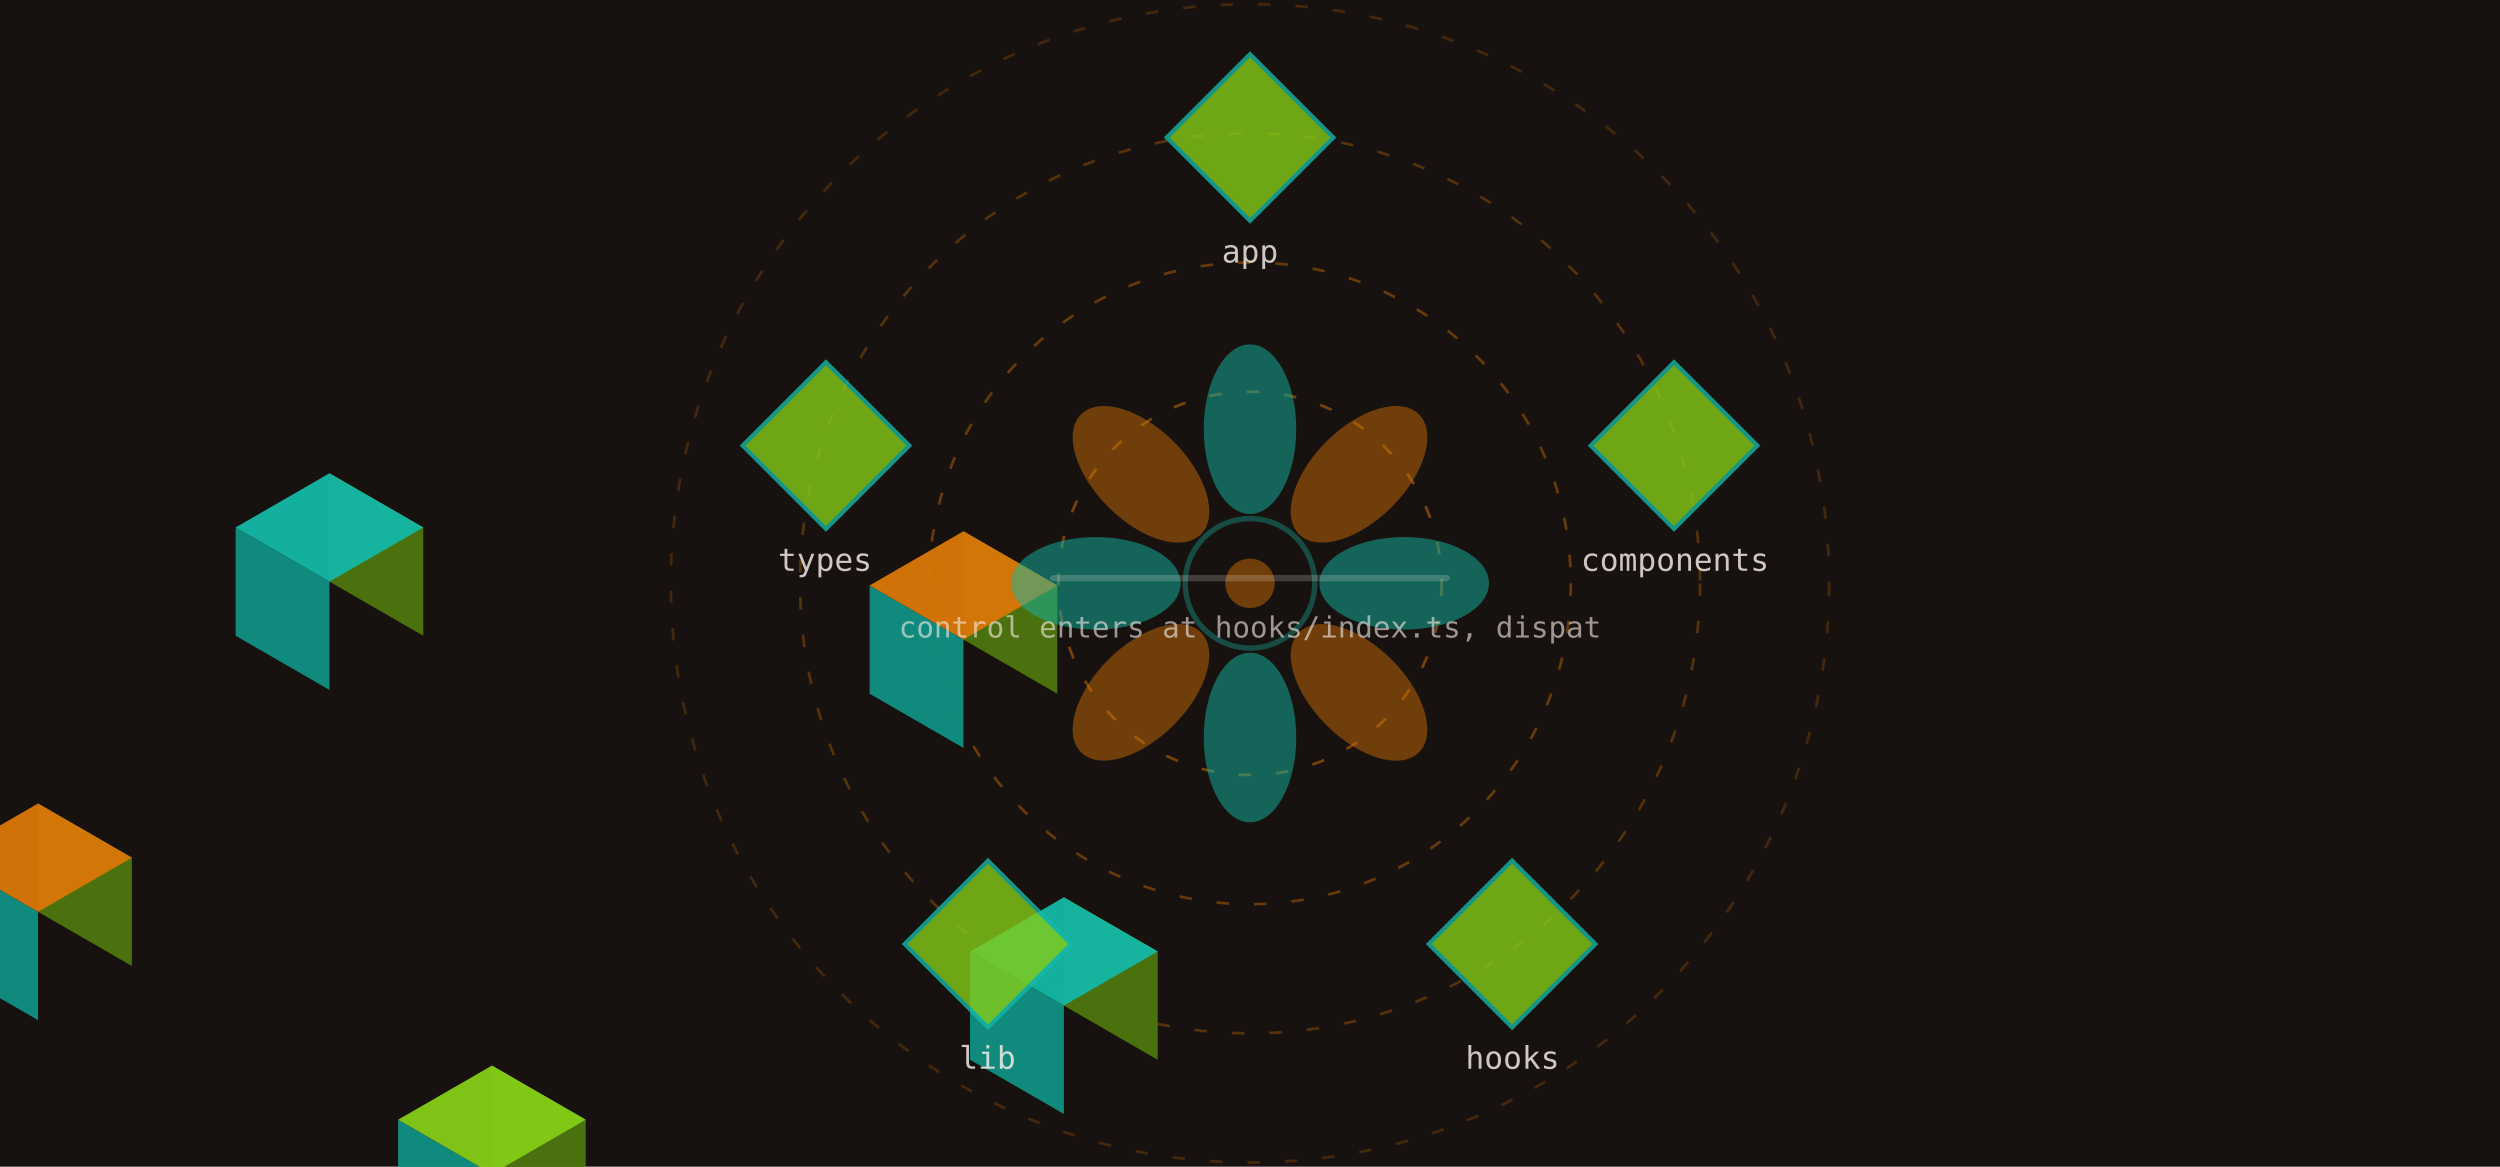
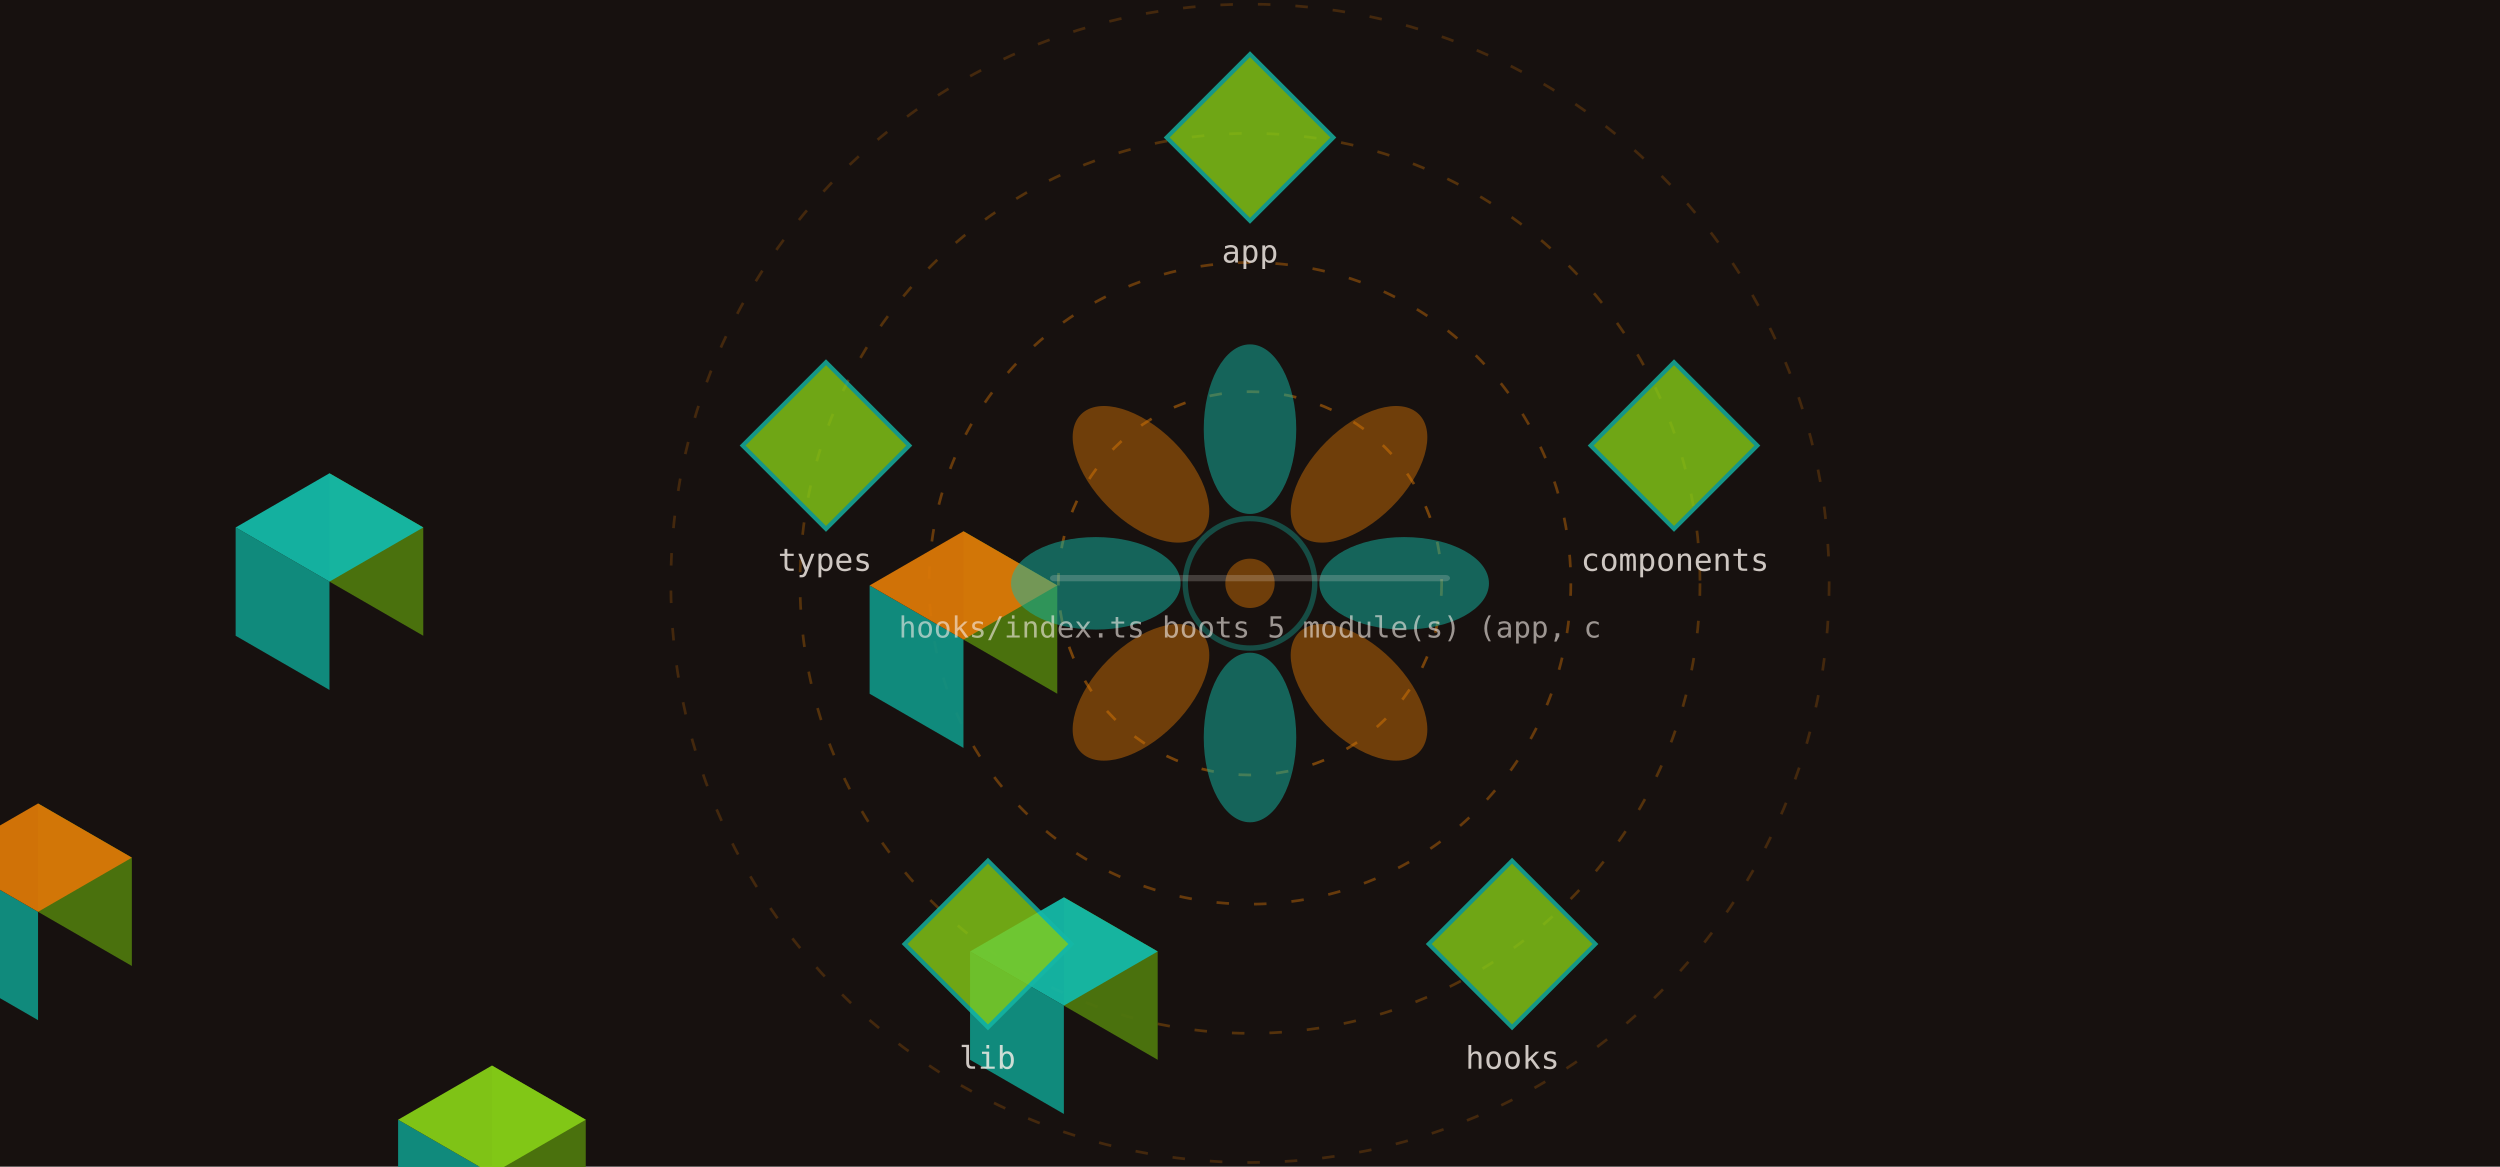
<svg xmlns="http://www.w3.org/2000/svg" viewBox="0 0 1200 560" width="1200" height="560" role="img" aria-label="TherapyUX workflow">
  <rect width="1200" height="560" fill="#17110f" />
  <defs>
    <linearGradient id="gk" x1="0" y1="0" x2="1" y2="1">
      <stop offset="0%" stop-color="#d97706" />
      <stop offset="100%" stop-color="#14b8a6" />
    </linearGradient>
  </defs>
  <circle cx="600.00" cy="280.00" r="92.00" fill="none" stroke="rgba(217,119,6,0.500)" stroke-width="1.30" opacity="1.00" stroke-dasharray="6 12" />
  <g>
    <circle cx="600.00" cy="280.00" r="92.00" fill="none" stroke="#84cc16" stroke-width="2.60" opacity="0.00" />
    <animate attributeName="opacity" values="0;0.85;0" dur="14.5s" begin="0.0s" repeatCount="indefinite" />
  </g>
  <circle cx="600.00" cy="280.00" r="154.00" fill="none" stroke="rgba(217,119,6,0.410)" stroke-width="1.30" opacity="1.00" stroke-dasharray="6 12" />
  <g>
    <circle cx="600.00" cy="280.00" r="154.00" fill="none" stroke="#84cc16" stroke-width="2.60" opacity="0.00" />
    <animate attributeName="opacity" values="0;0.85;0" dur="14.5s" begin="0.6s" repeatCount="indefinite" />
  </g>
  <circle cx="600.00" cy="280.00" r="216.00" fill="none" stroke="rgba(217,119,6,0.320)" stroke-width="1.30" opacity="1.00" stroke-dasharray="6 12" />
  <g>
    <circle cx="600.00" cy="280.00" r="216.00" fill="none" stroke="#84cc16" stroke-width="2.60" opacity="0.00" />
    <animate attributeName="opacity" values="0;0.85;0" dur="14.5s" begin="1.2s" repeatCount="indefinite" />
  </g>
  <circle cx="600.00" cy="280.00" r="278.00" fill="none" stroke="rgba(217,119,6,0.230)" stroke-width="1.30" opacity="1.00" stroke-dasharray="6 12" />
  <g>
    <circle cx="600.00" cy="280.00" r="278.00" fill="none" stroke="#84cc16" stroke-width="2.60" opacity="0.00" />
    <animate attributeName="opacity" values="0;0.85;0" dur="14.5s" begin="1.8s" repeatCount="indefinite" />
  </g>
  <polygon points="462.46,307.00 507.49,333.00 507.49,281.00 462.46,255.00" fill="#4d760d" opacity="0.95" />
  <polygon points="417.42,333.00 462.46,359.00 462.46,307.00 417.42,281.00" fill="#109081" opacity="0.95" />
  <polygon points="462.46,255.00 507.49,281.00 462.46,307.00 417.42,281.00" fill="#d97706" opacity="0.95" />
  <text x="600" y="126" font-family="ui-monospace,Menlo,monospace" font-size="15" fill="rgba(246,239,233,0.820)" text-anchor="middle">app</text>
  <g>
    <polygon points="600.00,26.00 640.00,66.00 600.00,106.00 560.00,66.00" fill="#84cc16" opacity="0.80" stroke="#14b8a6" stroke-width="2" />
    <animate attributeName="opacity" values="0.25;1.0;0.25" dur="14.5s" begin="0.0s" repeatCount="indefinite" />
  </g>
  <polygon points="510.66,482.70 555.69,508.70 555.69,456.70 510.66,430.70" fill="#4d760d" opacity="0.95" />
  <polygon points="465.62,508.70 510.66,534.70 510.66,482.70 465.62,456.70" fill="#109081" opacity="0.95" />
  <polygon points="510.66,430.70 555.69,456.70 510.66,482.70 465.62,456.70" fill="#14b8a6" opacity="0.95" />
  <text x="804" y="274" font-family="ui-monospace,Menlo,monospace" font-size="15" fill="rgba(246,239,233,0.820)" text-anchor="middle">components</text>
  <g>
    <polygon points="803.53,173.87 843.53,213.87 803.53,253.87 763.53,213.87" fill="#84cc16" opacity="0.80" stroke="#14b8a6" stroke-width="2" />
    <animate attributeName="opacity" values="0.25;1.0;0.25" dur="14.5s" begin="2.9s" repeatCount="indefinite" />
  </g>
  <polygon points="236.13,563.46 281.16,589.46 281.16,537.46 236.13,511.46" fill="#4d760d" opacity="0.95" />
  <polygon points="191.09,589.46 236.13,615.46 236.13,563.46 191.09,537.46" fill="#109081" opacity="0.95" />
  <polygon points="236.13,511.46 281.16,537.46 236.13,563.46 191.09,537.46" fill="#84cc16" opacity="0.95" />
  <text x="726" y="513" font-family="ui-monospace,Menlo,monospace" font-size="15" fill="rgba(246,239,233,0.820)" text-anchor="middle">hooks</text>
  <g>
    <polygon points="725.79,413.13 765.79,453.13 725.79,493.13 685.79,453.13" fill="#84cc16" opacity="0.80" stroke="#14b8a6" stroke-width="2" />
    <animate attributeName="opacity" values="0.25;1.0;0.25" dur="14.5s" begin="5.8s" repeatCount="indefinite" />
  </g>
  <polygon points="18.26,437.67 63.29,463.67 63.29,411.67 18.26,385.67" fill="#4d760d" opacity="0.95" />
  <polygon points="-26.77,463.67 18.26,489.67 18.26,437.67 -26.77,411.67" fill="#109081" opacity="0.95" />
  <polygon points="18.26,385.67 63.29,411.67 18.26,437.67 -26.77,411.67" fill="#d97706" opacity="0.95" />
  <text x="474" y="513" font-family="ui-monospace,Menlo,monospace" font-size="15" fill="rgba(246,239,233,0.820)" text-anchor="middle">lib</text>
  <g>
    <polygon points="474.21,413.13 514.21,453.13 474.21,493.13 434.21,453.13" fill="#84cc16" opacity="0.80" stroke="#14b8a6" stroke-width="2" />
    <animate attributeName="opacity" values="0.25;1.0;0.25" dur="14.5s" begin="8.7s" repeatCount="indefinite" />
  </g>
  <polygon points="158.14,279.17 203.17,305.17 203.17,253.17 158.14,227.17" fill="#4d760d" opacity="0.95" />
  <polygon points="113.11,305.17 158.14,331.17 158.14,279.17 113.11,253.17" fill="#109081" opacity="0.95" />
  <polygon points="158.14,227.17 203.17,253.17 158.14,279.17 113.11,253.17" fill="#14b8a6" opacity="0.95" />
  <text x="396" y="274" font-family="ui-monospace,Menlo,monospace" font-size="15" fill="rgba(246,239,233,0.820)" text-anchor="middle">types</text>
  <g>
    <polygon points="396.47,173.87 436.47,213.87 396.47,253.87 356.47,213.87" fill="#84cc16" opacity="0.80" stroke="#14b8a6" stroke-width="2" />
    <animate attributeName="opacity" values="0.25;1.0;0.25" dur="14.5s" begin="11.6s" repeatCount="indefinite" />
  </g>
  <ellipse cx="600.00" cy="206.00" rx="22.20" ry="40.70" fill="rgba(20,184,166,0.500)" opacity="1.00" transform="rotate(0.0 600.00 206.00)" />
  <ellipse cx="652.33" cy="227.67" rx="22.20" ry="40.70" fill="rgba(217,119,6,0.450)" opacity="1.00" transform="rotate(45.0 652.33 227.67)" />
  <ellipse cx="674.00" cy="280.00" rx="22.20" ry="40.70" fill="rgba(20,184,166,0.500)" opacity="1.00" transform="rotate(90.0 674.00 280.00)" />
  <ellipse cx="652.33" cy="332.33" rx="22.20" ry="40.70" fill="rgba(217,119,6,0.450)" opacity="1.00" transform="rotate(135.0 652.33 332.33)" />
  <ellipse cx="600.00" cy="354.00" rx="22.20" ry="40.70" fill="rgba(20,184,166,0.500)" opacity="1.00" transform="rotate(180.0 600.00 354.00)" />
  <ellipse cx="547.67" cy="332.33" rx="22.20" ry="40.70" fill="rgba(217,119,6,0.450)" opacity="1.00" transform="rotate(225.0 547.67 332.33)" />
  <ellipse cx="526.00" cy="280.00" rx="22.20" ry="40.70" fill="rgba(20,184,166,0.500)" opacity="1.00" transform="rotate(270.0 526.00 280.00)" />
  <ellipse cx="547.67" cy="227.67" rx="22.20" ry="40.70" fill="rgba(217,119,6,0.450)" opacity="1.00" transform="rotate(315.0 547.67 227.67)" />
  <circle cx="600.00" cy="280.00" r="31.08" fill="none" stroke="rgba(20,184,166,0.500)" stroke-width="2.59" opacity="0.70" />
  <circle cx="600.00" cy="280.00" r="11.84" fill="rgba(217,119,6,0.450)" opacity="1.00" />
  <rect x="504.00" y="276.00" width="192.00" height="3.00" rx="2.00" fill="rgba(246,239,233,0.200)" opacity="1.00" />
-   <text x="600" y="306" font-family="ui-monospace,Menlo,monospace" font-size="14" fill="rgba(246,239,233,0.600)" text-anchor="middle">control enters at hooks/index.ts, dispat</text>
+   <text x="600" y="306" font-family="ui-monospace,Menlo,monospace" font-size="14" fill="rgba(246,239,233,0.600)" text-anchor="middle">hooks/index.ts boots 5 module(s) (app, c</text>
</svg>
